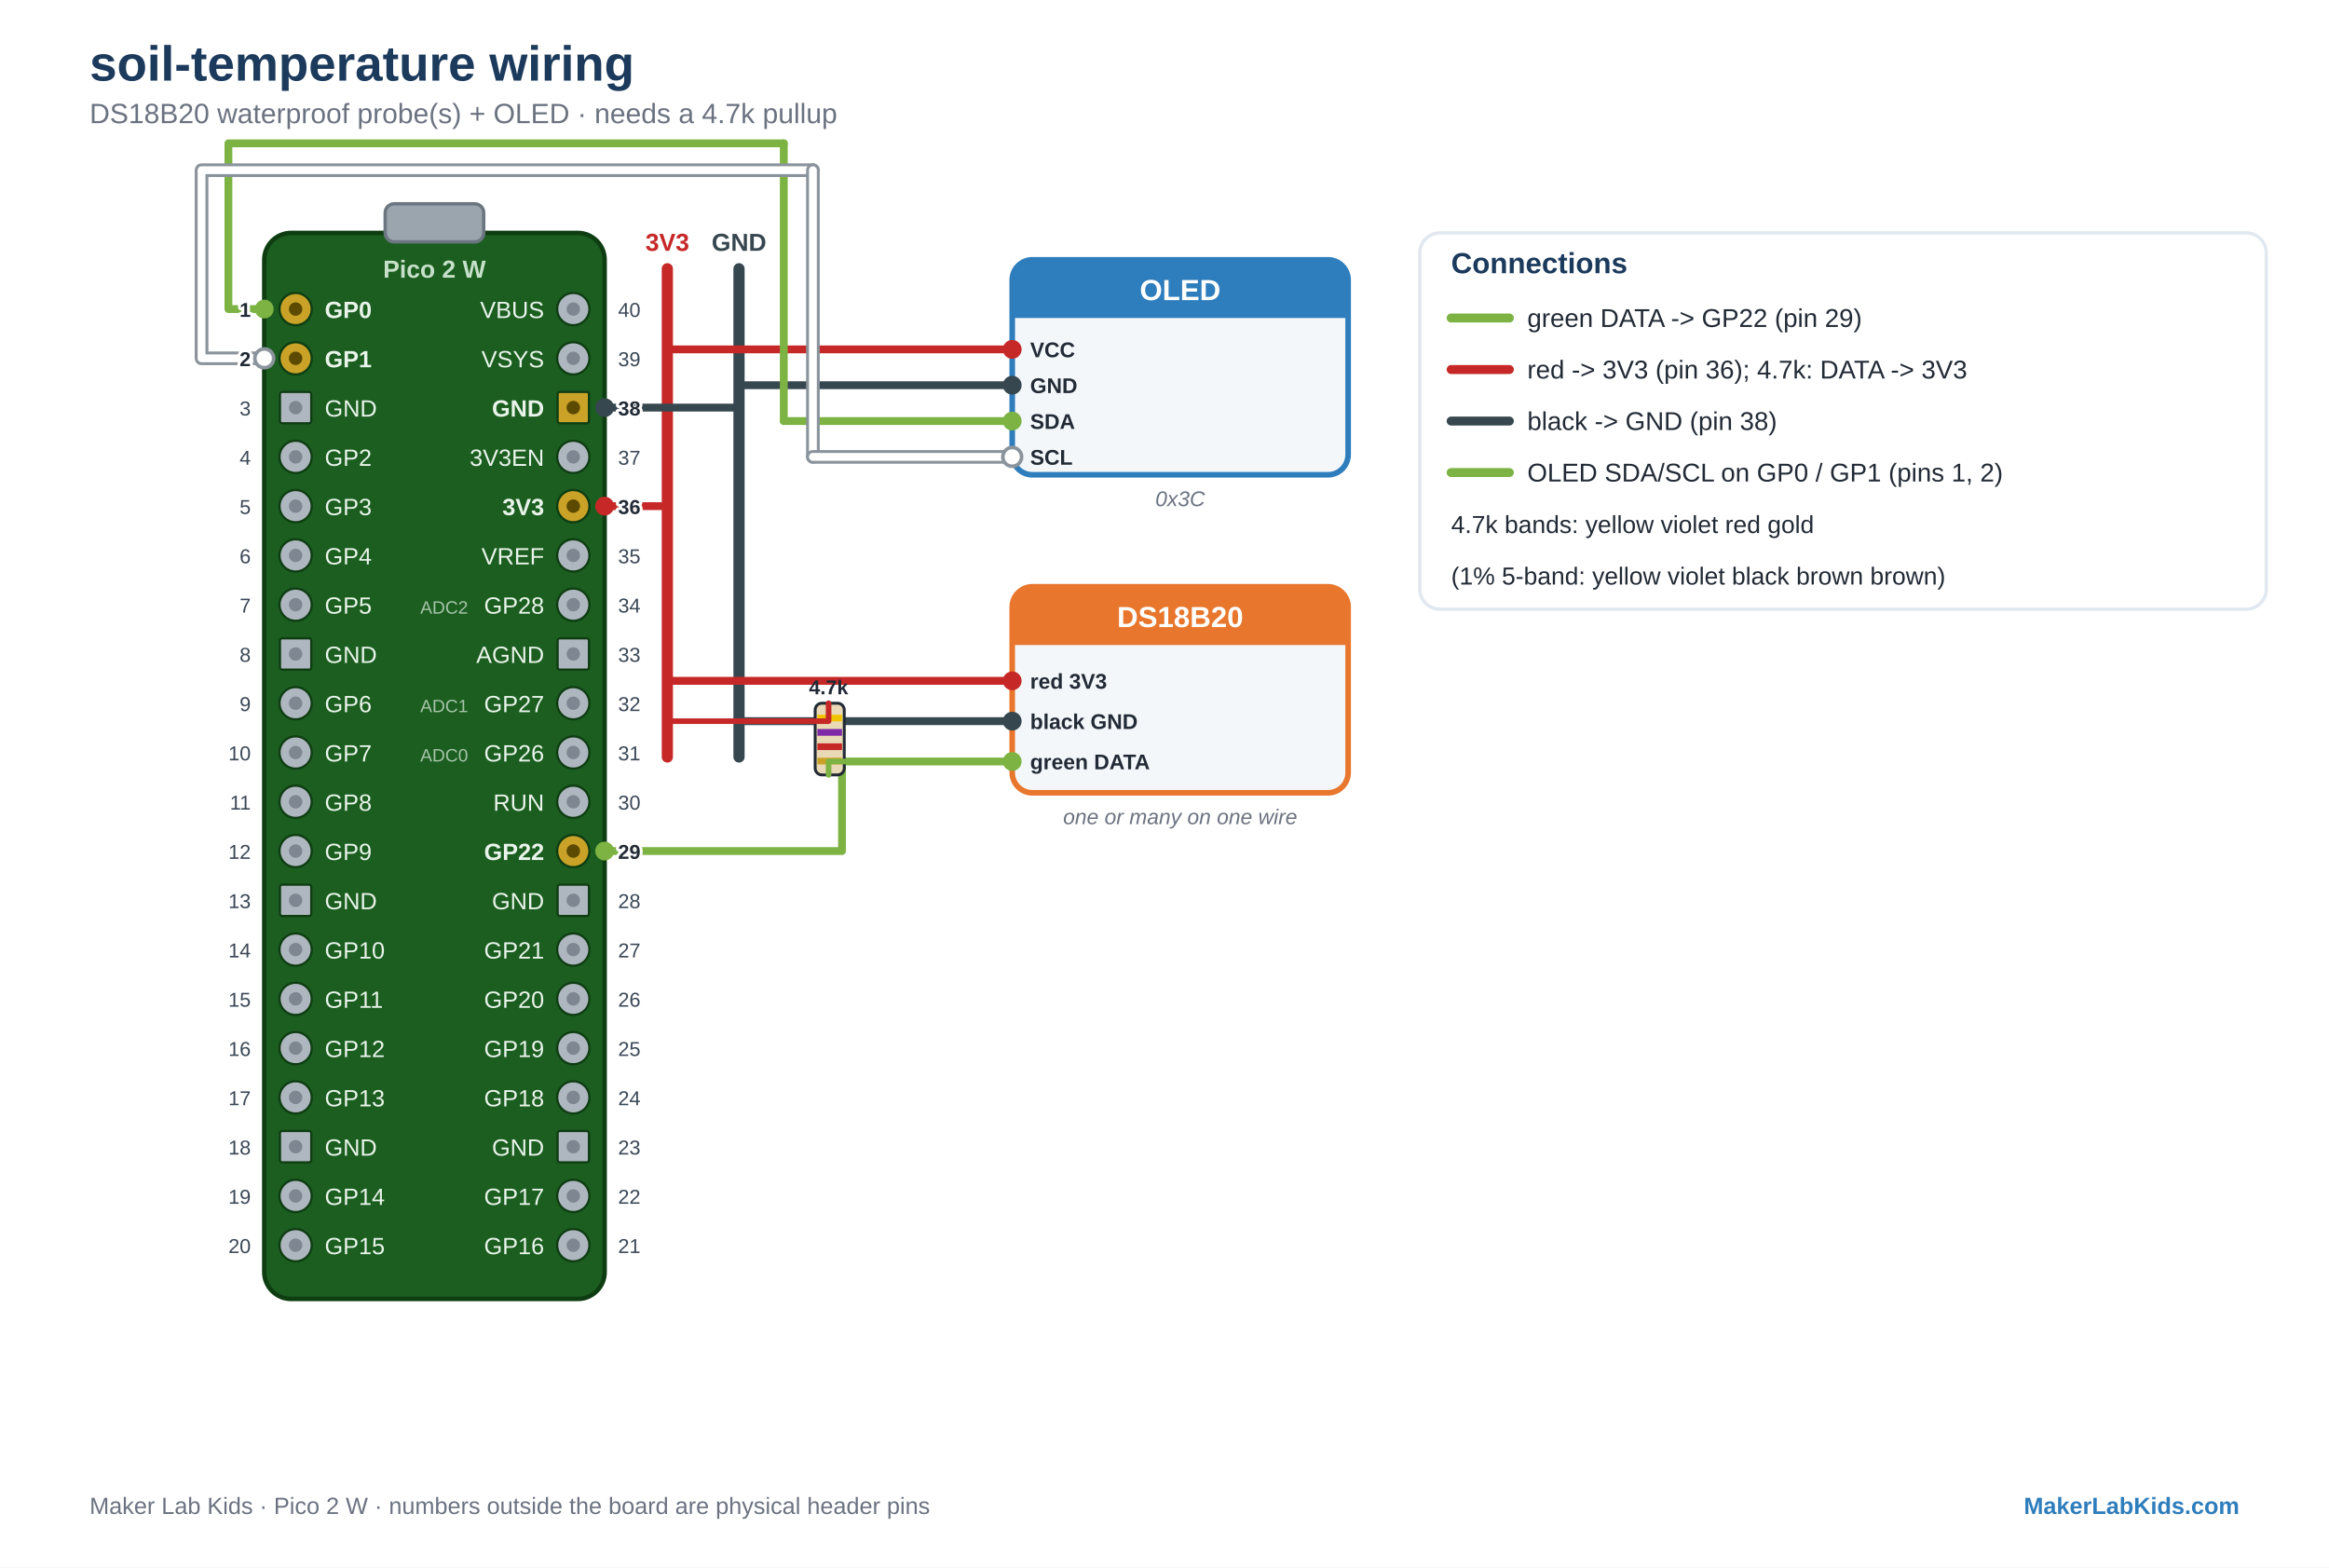
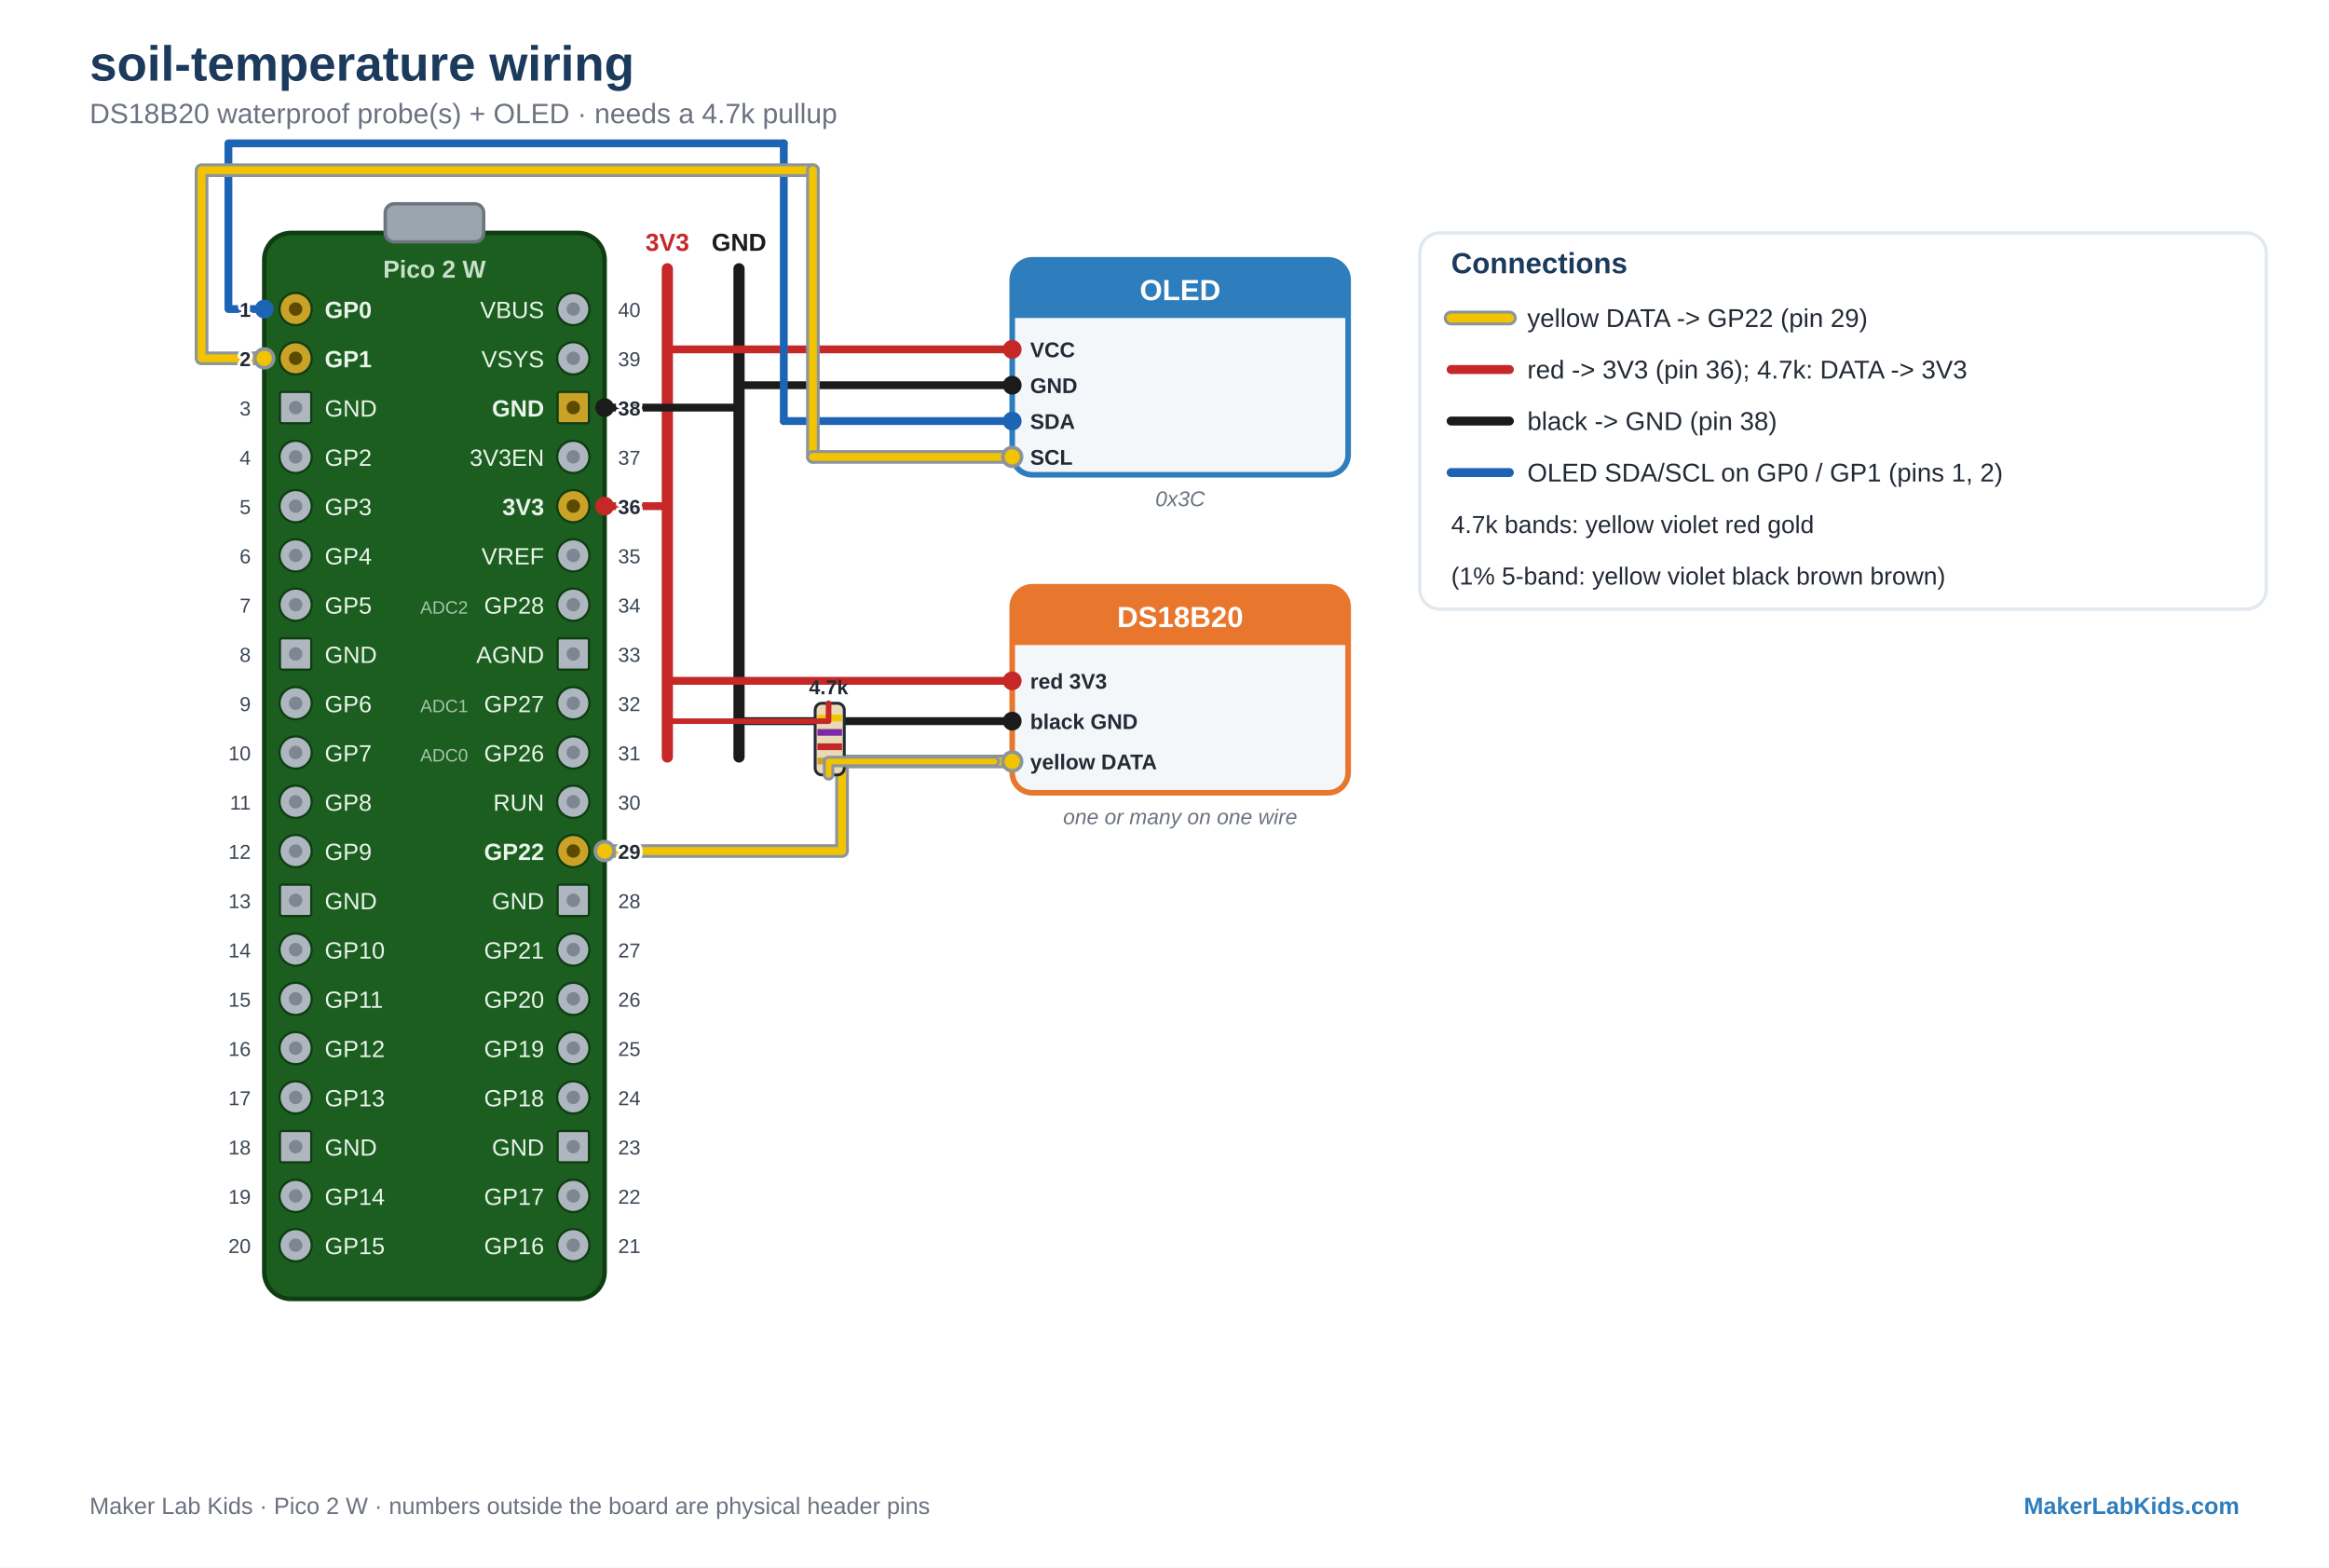
<svg xmlns="http://www.w3.org/2000/svg" viewBox="0 0 1040 700" font-family="Arial, Helvetica, sans-serif">
  <rect width="1040" height="700" fill="#FFFFFF" />
  <text x="40" y="36" font-family="Arial, Helvetica, sans-serif" font-size="22" fill="#1B3A5C" text-anchor="start" font-weight="bold">soil-temperature wiring</text>
  <text x="40" y="55" font-family="Arial, Helvetica, sans-serif" font-size="12.5" fill="#6B7280" text-anchor="start">DS18B20 waterproof probe(s) + OLED  ·  needs a 4.7k pullup</text>
  <rect x="118" y="104" width="152" height="476" rx="12" fill="#1B5E20" stroke="#0E3D12" stroke-width="2" />
  <rect x="172" y="91" width="44" height="17" rx="4" fill="#9AA5AD" stroke="#6B7680" stroke-width="1.5" />
  <text x="194" y="124" font-family="Arial, Helvetica, sans-serif" font-size="11" fill="#C7E0C9" text-anchor="middle" font-weight="bold">Pico 2 W</text>
  <circle cx="132" cy="138" r="7.2" fill="#C9A227" stroke="#0E3D12" stroke-width="1" />
  <circle cx="132" cy="138" r="3" fill="#5C4A00" />
  <text x="145" y="142" font-family="Arial, Helvetica, sans-serif" font-size="10.5" fill="#EAF4EB" text-anchor="start" font-weight="bold">GP0</text>
  <circle cx="132" cy="160" r="7.2" fill="#C9A227" stroke="#0E3D12" stroke-width="1" />
  <circle cx="132" cy="160" r="3" fill="#5C4A00" />
  <text x="145" y="164" font-family="Arial, Helvetica, sans-serif" font-size="10.5" fill="#EAF4EB" text-anchor="start" font-weight="bold">GP1</text>
  <rect x="125" y="175" width="14" height="14" rx="1" fill="#AEB6BF" stroke="#0E3D12" stroke-width="1" />
  <circle cx="132" cy="182" r="3" fill="#7E8791" />
  <text x="145" y="186" font-family="Arial, Helvetica, sans-serif" font-size="10.5" fill="#EAF4EB" text-anchor="start">GND</text>
  <circle cx="132" cy="204" r="7.2" fill="#AEB6BF" stroke="#0E3D12" stroke-width="1" />
  <circle cx="132" cy="204" r="3" fill="#7E8791" />
  <text x="145" y="208" font-family="Arial, Helvetica, sans-serif" font-size="10.5" fill="#EAF4EB" text-anchor="start">GP2</text>
  <circle cx="132" cy="226" r="7.2" fill="#AEB6BF" stroke="#0E3D12" stroke-width="1" />
  <circle cx="132" cy="226" r="3" fill="#7E8791" />
  <text x="145" y="230" font-family="Arial, Helvetica, sans-serif" font-size="10.5" fill="#EAF4EB" text-anchor="start">GP3</text>
  <circle cx="132" cy="248" r="7.2" fill="#AEB6BF" stroke="#0E3D12" stroke-width="1" />
  <circle cx="132" cy="248" r="3" fill="#7E8791" />
  <text x="145" y="252" font-family="Arial, Helvetica, sans-serif" font-size="10.5" fill="#EAF4EB" text-anchor="start">GP4</text>
  <circle cx="132" cy="270" r="7.2" fill="#AEB6BF" stroke="#0E3D12" stroke-width="1" />
  <circle cx="132" cy="270" r="3" fill="#7E8791" />
  <text x="145" y="274" font-family="Arial, Helvetica, sans-serif" font-size="10.5" fill="#EAF4EB" text-anchor="start">GP5</text>
  <rect x="125" y="285" width="14" height="14" rx="1" fill="#AEB6BF" stroke="#0E3D12" stroke-width="1" />
  <circle cx="132" cy="292" r="3" fill="#7E8791" />
  <text x="145" y="296" font-family="Arial, Helvetica, sans-serif" font-size="10.5" fill="#EAF4EB" text-anchor="start">GND</text>
  <circle cx="132" cy="314" r="7.2" fill="#AEB6BF" stroke="#0E3D12" stroke-width="1" />
  <circle cx="132" cy="314" r="3" fill="#7E8791" />
  <text x="145" y="318" font-family="Arial, Helvetica, sans-serif" font-size="10.5" fill="#EAF4EB" text-anchor="start">GP6</text>
  <circle cx="132" cy="336" r="7.2" fill="#AEB6BF" stroke="#0E3D12" stroke-width="1" />
  <circle cx="132" cy="336" r="3" fill="#7E8791" />
  <text x="145" y="340" font-family="Arial, Helvetica, sans-serif" font-size="10.5" fill="#EAF4EB" text-anchor="start">GP7</text>
  <circle cx="132" cy="358" r="7.2" fill="#AEB6BF" stroke="#0E3D12" stroke-width="1" />
  <circle cx="132" cy="358" r="3" fill="#7E8791" />
  <text x="145" y="362" font-family="Arial, Helvetica, sans-serif" font-size="10.5" fill="#EAF4EB" text-anchor="start">GP8</text>
  <circle cx="132" cy="380" r="7.2" fill="#AEB6BF" stroke="#0E3D12" stroke-width="1" />
  <circle cx="132" cy="380" r="3" fill="#7E8791" />
  <text x="145" y="384" font-family="Arial, Helvetica, sans-serif" font-size="10.5" fill="#EAF4EB" text-anchor="start">GP9</text>
  <rect x="125" y="395" width="14" height="14" rx="1" fill="#AEB6BF" stroke="#0E3D12" stroke-width="1" />
  <circle cx="132" cy="402" r="3" fill="#7E8791" />
  <text x="145" y="406" font-family="Arial, Helvetica, sans-serif" font-size="10.5" fill="#EAF4EB" text-anchor="start">GND</text>
  <circle cx="132" cy="424" r="7.2" fill="#AEB6BF" stroke="#0E3D12" stroke-width="1" />
  <circle cx="132" cy="424" r="3" fill="#7E8791" />
  <text x="145" y="428" font-family="Arial, Helvetica, sans-serif" font-size="10.5" fill="#EAF4EB" text-anchor="start">GP10</text>
  <circle cx="132" cy="446" r="7.2" fill="#AEB6BF" stroke="#0E3D12" stroke-width="1" />
  <circle cx="132" cy="446" r="3" fill="#7E8791" />
  <text x="145" y="450" font-family="Arial, Helvetica, sans-serif" font-size="10.5" fill="#EAF4EB" text-anchor="start">GP11</text>
  <circle cx="132" cy="468" r="7.2" fill="#AEB6BF" stroke="#0E3D12" stroke-width="1" />
  <circle cx="132" cy="468" r="3" fill="#7E8791" />
  <text x="145" y="472" font-family="Arial, Helvetica, sans-serif" font-size="10.5" fill="#EAF4EB" text-anchor="start">GP12</text>
  <circle cx="132" cy="490" r="7.2" fill="#AEB6BF" stroke="#0E3D12" stroke-width="1" />
  <circle cx="132" cy="490" r="3" fill="#7E8791" />
  <text x="145" y="494" font-family="Arial, Helvetica, sans-serif" font-size="10.5" fill="#EAF4EB" text-anchor="start">GP13</text>
  <rect x="125" y="505" width="14" height="14" rx="1" fill="#AEB6BF" stroke="#0E3D12" stroke-width="1" />
  <circle cx="132" cy="512" r="3" fill="#7E8791" />
  <text x="145" y="516" font-family="Arial, Helvetica, sans-serif" font-size="10.5" fill="#EAF4EB" text-anchor="start">GND</text>
  <circle cx="132" cy="534" r="7.2" fill="#AEB6BF" stroke="#0E3D12" stroke-width="1" />
  <circle cx="132" cy="534" r="3" fill="#7E8791" />
  <text x="145" y="538" font-family="Arial, Helvetica, sans-serif" font-size="10.5" fill="#EAF4EB" text-anchor="start">GP14</text>
  <circle cx="132" cy="556" r="7.2" fill="#AEB6BF" stroke="#0E3D12" stroke-width="1" />
  <circle cx="132" cy="556" r="3" fill="#7E8791" />
  <text x="145" y="560" font-family="Arial, Helvetica, sans-serif" font-size="10.5" fill="#EAF4EB" text-anchor="start">GP15</text>
  <circle cx="256" cy="556" r="7.2" fill="#AEB6BF" stroke="#0E3D12" stroke-width="1" />
  <circle cx="256" cy="556" r="3" fill="#7E8791" />
  <text x="243" y="560" font-family="Arial, Helvetica, sans-serif" font-size="10.5" fill="#EAF4EB" text-anchor="end">GP16</text>
  <circle cx="256" cy="534" r="7.2" fill="#AEB6BF" stroke="#0E3D12" stroke-width="1" />
  <circle cx="256" cy="534" r="3" fill="#7E8791" />
  <text x="243" y="538" font-family="Arial, Helvetica, sans-serif" font-size="10.5" fill="#EAF4EB" text-anchor="end">GP17</text>
  <rect x="249" y="505" width="14" height="14" rx="1" fill="#AEB6BF" stroke="#0E3D12" stroke-width="1" />
  <circle cx="256" cy="512" r="3" fill="#7E8791" />
  <text x="243" y="516" font-family="Arial, Helvetica, sans-serif" font-size="10.5" fill="#EAF4EB" text-anchor="end">GND</text>
  <circle cx="256" cy="490" r="7.2" fill="#AEB6BF" stroke="#0E3D12" stroke-width="1" />
  <circle cx="256" cy="490" r="3" fill="#7E8791" />
  <text x="243" y="494" font-family="Arial, Helvetica, sans-serif" font-size="10.5" fill="#EAF4EB" text-anchor="end">GP18</text>
  <circle cx="256" cy="468" r="7.2" fill="#AEB6BF" stroke="#0E3D12" stroke-width="1" />
  <circle cx="256" cy="468" r="3" fill="#7E8791" />
  <text x="243" y="472" font-family="Arial, Helvetica, sans-serif" font-size="10.5" fill="#EAF4EB" text-anchor="end">GP19</text>
  <circle cx="256" cy="446" r="7.2" fill="#AEB6BF" stroke="#0E3D12" stroke-width="1" />
  <circle cx="256" cy="446" r="3" fill="#7E8791" />
  <text x="243" y="450" font-family="Arial, Helvetica, sans-serif" font-size="10.5" fill="#EAF4EB" text-anchor="end">GP20</text>
  <circle cx="256" cy="424" r="7.2" fill="#AEB6BF" stroke="#0E3D12" stroke-width="1" />
  <circle cx="256" cy="424" r="3" fill="#7E8791" />
  <text x="243" y="428" font-family="Arial, Helvetica, sans-serif" font-size="10.5" fill="#EAF4EB" text-anchor="end">GP21</text>
  <rect x="249" y="395" width="14" height="14" rx="1" fill="#AEB6BF" stroke="#0E3D12" stroke-width="1" />
  <circle cx="256" cy="402" r="3" fill="#7E8791" />
  <text x="243" y="406" font-family="Arial, Helvetica, sans-serif" font-size="10.5" fill="#EAF4EB" text-anchor="end">GND</text>
  <circle cx="256" cy="380" r="7.2" fill="#C9A227" stroke="#0E3D12" stroke-width="1" />
  <circle cx="256" cy="380" r="3" fill="#5C4A00" />
  <text x="243" y="384" font-family="Arial, Helvetica, sans-serif" font-size="10.5" fill="#EAF4EB" text-anchor="end" font-weight="bold">GP22</text>
  <circle cx="256" cy="358" r="7.2" fill="#AEB6BF" stroke="#0E3D12" stroke-width="1" />
  <circle cx="256" cy="358" r="3" fill="#7E8791" />
  <text x="243" y="362" font-family="Arial, Helvetica, sans-serif" font-size="10.5" fill="#EAF4EB" text-anchor="end">RUN</text>
  <circle cx="256" cy="336" r="7.2" fill="#AEB6BF" stroke="#0E3D12" stroke-width="1" />
  <circle cx="256" cy="336" r="3" fill="#7E8791" />
  <text x="243" y="340" font-family="Arial, Helvetica, sans-serif" font-size="10.5" fill="#EAF4EB" text-anchor="end">GP26</text>
  <text x="209" y="340" font-family="Arial, Helvetica, sans-serif" font-size="8" fill="#A6C4A8" text-anchor="end">ADC0</text>
  <circle cx="256" cy="314" r="7.2" fill="#AEB6BF" stroke="#0E3D12" stroke-width="1" />
  <circle cx="256" cy="314" r="3" fill="#7E8791" />
  <text x="243" y="318" font-family="Arial, Helvetica, sans-serif" font-size="10.5" fill="#EAF4EB" text-anchor="end">GP27</text>
  <text x="209" y="318" font-family="Arial, Helvetica, sans-serif" font-size="8" fill="#A6C4A8" text-anchor="end">ADC1</text>
  <rect x="249" y="285" width="14" height="14" rx="1" fill="#AEB6BF" stroke="#0E3D12" stroke-width="1" />
  <circle cx="256" cy="292" r="3" fill="#7E8791" />
  <text x="243" y="296" font-family="Arial, Helvetica, sans-serif" font-size="10.5" fill="#EAF4EB" text-anchor="end">AGND</text>
  <circle cx="256" cy="270" r="7.2" fill="#AEB6BF" stroke="#0E3D12" stroke-width="1" />
  <circle cx="256" cy="270" r="3" fill="#7E8791" />
  <text x="243" y="274" font-family="Arial, Helvetica, sans-serif" font-size="10.5" fill="#EAF4EB" text-anchor="end">GP28</text>
  <text x="209" y="274" font-family="Arial, Helvetica, sans-serif" font-size="8" fill="#A6C4A8" text-anchor="end">ADC2</text>
  <circle cx="256" cy="248" r="7.2" fill="#AEB6BF" stroke="#0E3D12" stroke-width="1" />
  <circle cx="256" cy="248" r="3" fill="#7E8791" />
  <text x="243" y="252" font-family="Arial, Helvetica, sans-serif" font-size="10.5" fill="#EAF4EB" text-anchor="end">VREF</text>
  <circle cx="256" cy="226" r="7.2" fill="#C9A227" stroke="#0E3D12" stroke-width="1" />
  <circle cx="256" cy="226" r="3" fill="#5C4A00" />
  <text x="243" y="230" font-family="Arial, Helvetica, sans-serif" font-size="10.5" fill="#EAF4EB" text-anchor="end" font-weight="bold">3V3</text>
  <circle cx="256" cy="204" r="7.2" fill="#AEB6BF" stroke="#0E3D12" stroke-width="1" />
  <circle cx="256" cy="204" r="3" fill="#7E8791" />
  <text x="243" y="208" font-family="Arial, Helvetica, sans-serif" font-size="10.5" fill="#EAF4EB" text-anchor="end">3V3EN</text>
  <rect x="249" y="175" width="14" height="14" rx="1" fill="#C9A227" stroke="#0E3D12" stroke-width="1" />
  <circle cx="256" cy="182" r="3" fill="#5C4A00" />
  <text x="243" y="186" font-family="Arial, Helvetica, sans-serif" font-size="10.5" fill="#EAF4EB" text-anchor="end" font-weight="bold">GND</text>
  <circle cx="256" cy="160" r="7.2" fill="#AEB6BF" stroke="#0E3D12" stroke-width="1" />
  <circle cx="256" cy="160" r="3" fill="#7E8791" />
  <text x="243" y="164" font-family="Arial, Helvetica, sans-serif" font-size="10.5" fill="#EAF4EB" text-anchor="end">VSYS</text>
  <circle cx="256" cy="138" r="7.2" fill="#AEB6BF" stroke="#0E3D12" stroke-width="1" />
  <circle cx="256" cy="138" r="3" fill="#7E8791" />
  <text x="243" y="142" font-family="Arial, Helvetica, sans-serif" font-size="10.5" fill="#EAF4EB" text-anchor="end">VBUS</text>
  <path d="M298 120 L298 338" fill="none" stroke="#C62828" stroke-width="5" stroke-linejoin="round" stroke-linecap="round" />
-   <path d="M330 120 L330 338" fill="none" stroke="#37474F" stroke-width="5" stroke-linejoin="round" stroke-linecap="round" />
+   <path d="M330 120 L330 338" fill="none" stroke="#1B1B1B" stroke-width="5" stroke-linejoin="round" stroke-linecap="round" />
  <text x="298" y="112" font-family="Arial, Helvetica, sans-serif" font-size="11" fill="#C62828" text-anchor="middle" font-weight="bold">3V3</text>
-   <text x="330" y="112" font-family="Arial, Helvetica, sans-serif" font-size="11" fill="#37474F" text-anchor="middle" font-weight="bold">GND</text>
+   <text x="330" y="112" font-family="Arial, Helvetica, sans-serif" font-size="11" fill="#1B1B1B" text-anchor="middle" font-weight="bold">GND</text>
  <path d="M270 226 L298 226" fill="none" stroke="#C62828" stroke-width="3.5" stroke-linejoin="round" stroke-linecap="round" />
  <circle cx="270" cy="226" r="4.2" fill="#C62828" />
-   <path d="M270 182 L330 182" fill="none" stroke="#37474F" stroke-width="3.5" stroke-linejoin="round" stroke-linecap="round" />
-   <circle cx="270" cy="182" r="4.2" fill="#37474F" />
+   <path d="M270 182 L330 182" fill="none" stroke="#1B1B1B" stroke-width="3.5" stroke-linejoin="round" stroke-linecap="round" />
+   <circle cx="270" cy="182" r="4.2" fill="#1B1B1B" />
  <rect x="452" y="116" width="150" height="96" rx="9" fill="#F4F7FA" stroke="#2E7DBC" stroke-width="2.5" />
  <path d="M452 125 q0 -9 9 -9 h132 q9 0 9 9 v17 h-150 z" fill="#2E7DBC" />
  <text x="527" y="134" font-family="Arial, Helvetica, sans-serif" font-size="13" fill="#FFFFFF" text-anchor="middle" font-weight="bold">OLED</text>
  <text x="527" y="226" font-family="Arial, Helvetica, sans-serif" font-size="9.5" fill="#6B7280" text-anchor="middle" font-style="italic">0x3C</text>
  <text x="460" y="159.5" font-family="Arial, Helvetica, sans-serif" font-size="9.5" fill="#222A35" text-anchor="start" font-weight="bold">VCC</text>
  <text x="460" y="175.5" font-family="Arial, Helvetica, sans-serif" font-size="9.5" fill="#222A35" text-anchor="start" font-weight="bold">GND</text>
  <text x="460" y="191.5" font-family="Arial, Helvetica, sans-serif" font-size="9.5" fill="#222A35" text-anchor="start" font-weight="bold">SDA</text>
  <text x="460" y="207.5" font-family="Arial, Helvetica, sans-serif" font-size="9.5" fill="#222A35" text-anchor="start" font-weight="bold">SCL</text>
  <rect x="452" y="262" width="150" height="92" rx="9" fill="#F4F7FA" stroke="#E8762C" stroke-width="2.5" />
  <path d="M452 271 q0 -9 9 -9 h132 q9 0 9 9 v17 h-150 z" fill="#E8762C" />
  <text x="527" y="280" font-family="Arial, Helvetica, sans-serif" font-size="13" fill="#FFFFFF" text-anchor="middle" font-weight="bold">DS18B20</text>
  <text x="527" y="368" font-family="Arial, Helvetica, sans-serif" font-size="9.5" fill="#6B7280" text-anchor="middle" font-style="italic">one or many on one wire</text>
  <text x="460" y="307.5" font-family="Arial, Helvetica, sans-serif" font-size="9.5" fill="#222A35" text-anchor="start" font-weight="bold">red 3V3</text>
  <text x="460" y="325.5" font-family="Arial, Helvetica, sans-serif" font-size="9.5" fill="#222A35" text-anchor="start" font-weight="bold">black GND</text>
-   <text x="460" y="343.5" font-family="Arial, Helvetica, sans-serif" font-size="9.5" fill="#222A35" text-anchor="start" font-weight="bold">green DATA</text>
+   <text x="460" y="343.5" font-family="Arial, Helvetica, sans-serif" font-size="9.5" fill="#222A35" text-anchor="start" font-weight="bold">yellow DATA</text>
  <path d="M298 156 L452 156" fill="none" stroke="#C62828" stroke-width="3.5" stroke-linejoin="round" stroke-linecap="round" />
  <circle cx="452" cy="156" r="4.2" fill="#C62828" />
-   <path d="M330 172 L452 172" fill="none" stroke="#37474F" stroke-width="3.5" stroke-linejoin="round" stroke-linecap="round" />
-   <circle cx="452" cy="172" r="4.2" fill="#37474F" />
-   <path d="M118 138 L102 138 L102 64 L350 64" fill="none" stroke="#7CB342" stroke-width="3.5" stroke-linejoin="round" stroke-linecap="round" />
-   <circle cx="118" cy="138" r="4.2" fill="#7CB342" />
-   <path d="M350 64 L350 188" fill="none" stroke="#7CB342" stroke-width="3.5" stroke-linejoin="round" stroke-linecap="round" />
-   <path d="M350 188 L452 188" fill="none" stroke="#7CB342" stroke-width="3.5" stroke-linejoin="round" stroke-linecap="round" />
-   <circle cx="452" cy="188" r="4.2" fill="#7CB342" />
+   <path d="M330 172 L452 172" fill="none" stroke="#1B1B1B" stroke-width="3.5" stroke-linejoin="round" stroke-linecap="round" />
+   <circle cx="452" cy="172" r="4.2" fill="#1B1B1B" />
+   <path d="M118 138 L102 138 L102 64 L350 64" fill="none" stroke="#1E64B4" stroke-width="3.5" stroke-linejoin="round" stroke-linecap="round" />
+   <circle cx="118" cy="138" r="4.2" fill="#1E64B4" />
+   <path d="M350 64 L350 188" fill="none" stroke="#1E64B4" stroke-width="3.5" stroke-linejoin="round" stroke-linecap="round" />
+   <path d="M350 188 L452 188" fill="none" stroke="#1E64B4" stroke-width="3.5" stroke-linejoin="round" stroke-linecap="round" />
+   <circle cx="452" cy="188" r="4.2" fill="#1E64B4" />
  <path d="M118 160 L90 160 L90 76 L363 76" fill="none" stroke="#8B949C" stroke-width="6.1" stroke-linejoin="round" stroke-linecap="round" />
-   <path d="M118 160 L90 160 L90 76 L363 76" fill="none" stroke="#FFFFFF" stroke-width="3.5" stroke-linejoin="round" stroke-linecap="round" />
-   <circle cx="118" cy="160" r="4.2" fill="#FFFFFF" stroke="#8B949C" stroke-width="1.6" />
+   <path d="M118 160 L90 160 L90 76 L363 76" fill="none" stroke="#F2C400" stroke-width="3.5" stroke-linejoin="round" stroke-linecap="round" />
+   <circle cx="118" cy="160" r="4.2" fill="#F2C400" stroke="#8B949C" stroke-width="1.6" />
  <path d="M363 76 L363 204" fill="none" stroke="#8B949C" stroke-width="6.1" stroke-linejoin="round" stroke-linecap="round" />
-   <path d="M363 76 L363 204" fill="none" stroke="#FFFFFF" stroke-width="3.5" stroke-linejoin="round" stroke-linecap="round" />
+   <path d="M363 76 L363 204" fill="none" stroke="#F2C400" stroke-width="3.5" stroke-linejoin="round" stroke-linecap="round" />
  <path d="M363 204 L452 204" fill="none" stroke="#8B949C" stroke-width="6.1" stroke-linejoin="round" stroke-linecap="round" />
-   <path d="M363 204 L452 204" fill="none" stroke="#FFFFFF" stroke-width="3.5" stroke-linejoin="round" stroke-linecap="round" />
-   <circle cx="452" cy="204" r="4.2" fill="#FFFFFF" stroke="#8B949C" stroke-width="1.6" />
+   <path d="M363 204 L452 204" fill="none" stroke="#F2C400" stroke-width="3.5" stroke-linejoin="round" stroke-linecap="round" />
+   <circle cx="452" cy="204" r="4.2" fill="#F2C400" stroke="#8B949C" stroke-width="1.6" />
  <path d="M298 304 L452 304" fill="none" stroke="#C62828" stroke-width="3.5" stroke-linejoin="round" stroke-linecap="round" />
  <circle cx="452" cy="304" r="4.2" fill="#C62828" />
-   <path d="M330 322 L452 322" fill="none" stroke="#37474F" stroke-width="3.5" stroke-linejoin="round" stroke-linecap="round" />
-   <circle cx="452" cy="322" r="4.2" fill="#37474F" />
-   <path d="M270 380 L376 380 L376 340 L452 340" fill="none" stroke="#7CB342" stroke-width="3.5" stroke-linejoin="round" stroke-linecap="round" />
-   <circle cx="270" cy="380" r="4.2" fill="#7CB342" />
-   <circle cx="452" cy="340" r="4.2" fill="#7CB342" />
+   <path d="M330 322 L452 322" fill="none" stroke="#1B1B1B" stroke-width="3.5" stroke-linejoin="round" stroke-linecap="round" />
+   <circle cx="452" cy="322" r="4.2" fill="#1B1B1B" />
+   <path d="M270 380 L376 380 L376 340 L452 340" fill="none" stroke="#8B949C" stroke-width="6.1" stroke-linejoin="round" stroke-linecap="round" />
+   <path d="M270 380 L376 380 L376 340 L452 340" fill="none" stroke="#F2C400" stroke-width="3.5" stroke-linejoin="round" stroke-linecap="round" />
+   <circle cx="270" cy="380" r="4.2" fill="#F2C400" stroke="#8B949C" stroke-width="1.6" />
+   <circle cx="452" cy="340" r="4.2" fill="#F2C400" stroke="#8B949C" stroke-width="1.6" />
  <rect x="364" y="314" width="13" height="32" rx="3" fill="#E9D9B6" stroke="#222A35" stroke-width="1.3" />
  <rect x="365" y="319.12" width="11" height="3" fill="#F2C400" />
  <rect x="365" y="325.52" width="11" height="3" fill="#7E2AA8" />
  <rect x="365" y="331.92" width="11" height="3" fill="#C62828" />
  <rect x="365" y="338.32" width="11" height="3" fill="#C9A227" />
  <text x="370" y="310" font-family="Arial, Helvetica, sans-serif" font-size="9" fill="#222A35" text-anchor="middle" font-weight="bold">4.7k</text>
  <path d="M298 322 L370 322 L370 314" fill="none" stroke="#C62828" stroke-width="2.5" stroke-linejoin="round" stroke-linecap="round" />
-   <path d="M370 346 L370 340 L444 340" fill="none" stroke="#7CB342" stroke-width="2.5" stroke-linejoin="round" stroke-linecap="round" />
+   <path d="M370 346 L370 340 L444 340" fill="none" stroke="#8B949C" stroke-width="5.1" stroke-linejoin="round" stroke-linecap="round" />
+   <path d="M370 346 L370 340 L444 340" fill="none" stroke="#F2C400" stroke-width="2.5" stroke-linejoin="round" stroke-linecap="round" />
  <text x="112" y="141.5" font-family="Arial, Helvetica, sans-serif" font-size="9" fill="#222A35" text-anchor="end" font-weight="bold" stroke="#FFFFFF" stroke-width="2.6" paint-order="stroke" stroke-linejoin="round">1</text>
  <text x="112" y="163.5" font-family="Arial, Helvetica, sans-serif" font-size="9" fill="#222A35" text-anchor="end" font-weight="bold" stroke="#FFFFFF" stroke-width="2.6" paint-order="stroke" stroke-linejoin="round">2</text>
  <text x="112" y="185.5" font-family="Arial, Helvetica, sans-serif" font-size="9" fill="#3B4756" text-anchor="end" stroke="#FFFFFF" stroke-width="2.6" paint-order="stroke" stroke-linejoin="round">3</text>
  <text x="112" y="207.5" font-family="Arial, Helvetica, sans-serif" font-size="9" fill="#3B4756" text-anchor="end" stroke="#FFFFFF" stroke-width="2.6" paint-order="stroke" stroke-linejoin="round">4</text>
  <text x="112" y="229.5" font-family="Arial, Helvetica, sans-serif" font-size="9" fill="#3B4756" text-anchor="end" stroke="#FFFFFF" stroke-width="2.6" paint-order="stroke" stroke-linejoin="round">5</text>
  <text x="112" y="251.5" font-family="Arial, Helvetica, sans-serif" font-size="9" fill="#3B4756" text-anchor="end" stroke="#FFFFFF" stroke-width="2.6" paint-order="stroke" stroke-linejoin="round">6</text>
  <text x="112" y="273.5" font-family="Arial, Helvetica, sans-serif" font-size="9" fill="#3B4756" text-anchor="end" stroke="#FFFFFF" stroke-width="2.6" paint-order="stroke" stroke-linejoin="round">7</text>
  <text x="112" y="295.5" font-family="Arial, Helvetica, sans-serif" font-size="9" fill="#3B4756" text-anchor="end" stroke="#FFFFFF" stroke-width="2.6" paint-order="stroke" stroke-linejoin="round">8</text>
  <text x="112" y="317.5" font-family="Arial, Helvetica, sans-serif" font-size="9" fill="#3B4756" text-anchor="end" stroke="#FFFFFF" stroke-width="2.6" paint-order="stroke" stroke-linejoin="round">9</text>
  <text x="112" y="339.5" font-family="Arial, Helvetica, sans-serif" font-size="9" fill="#3B4756" text-anchor="end" stroke="#FFFFFF" stroke-width="2.6" paint-order="stroke" stroke-linejoin="round">10</text>
  <text x="112" y="361.5" font-family="Arial, Helvetica, sans-serif" font-size="9" fill="#3B4756" text-anchor="end" stroke="#FFFFFF" stroke-width="2.6" paint-order="stroke" stroke-linejoin="round">11</text>
  <text x="112" y="383.5" font-family="Arial, Helvetica, sans-serif" font-size="9" fill="#3B4756" text-anchor="end" stroke="#FFFFFF" stroke-width="2.6" paint-order="stroke" stroke-linejoin="round">12</text>
  <text x="112" y="405.5" font-family="Arial, Helvetica, sans-serif" font-size="9" fill="#3B4756" text-anchor="end" stroke="#FFFFFF" stroke-width="2.6" paint-order="stroke" stroke-linejoin="round">13</text>
  <text x="112" y="427.5" font-family="Arial, Helvetica, sans-serif" font-size="9" fill="#3B4756" text-anchor="end" stroke="#FFFFFF" stroke-width="2.6" paint-order="stroke" stroke-linejoin="round">14</text>
  <text x="112" y="449.5" font-family="Arial, Helvetica, sans-serif" font-size="9" fill="#3B4756" text-anchor="end" stroke="#FFFFFF" stroke-width="2.6" paint-order="stroke" stroke-linejoin="round">15</text>
  <text x="112" y="471.5" font-family="Arial, Helvetica, sans-serif" font-size="9" fill="#3B4756" text-anchor="end" stroke="#FFFFFF" stroke-width="2.6" paint-order="stroke" stroke-linejoin="round">16</text>
  <text x="112" y="493.5" font-family="Arial, Helvetica, sans-serif" font-size="9" fill="#3B4756" text-anchor="end" stroke="#FFFFFF" stroke-width="2.6" paint-order="stroke" stroke-linejoin="round">17</text>
  <text x="112" y="515.5" font-family="Arial, Helvetica, sans-serif" font-size="9" fill="#3B4756" text-anchor="end" stroke="#FFFFFF" stroke-width="2.6" paint-order="stroke" stroke-linejoin="round">18</text>
  <text x="112" y="537.5" font-family="Arial, Helvetica, sans-serif" font-size="9" fill="#3B4756" text-anchor="end" stroke="#FFFFFF" stroke-width="2.6" paint-order="stroke" stroke-linejoin="round">19</text>
  <text x="112" y="559.5" font-family="Arial, Helvetica, sans-serif" font-size="9" fill="#3B4756" text-anchor="end" stroke="#FFFFFF" stroke-width="2.6" paint-order="stroke" stroke-linejoin="round">20</text>
  <text x="276" y="559.5" font-family="Arial, Helvetica, sans-serif" font-size="9" fill="#3B4756" text-anchor="start" stroke="#FFFFFF" stroke-width="2.6" paint-order="stroke" stroke-linejoin="round">21</text>
  <text x="276" y="537.5" font-family="Arial, Helvetica, sans-serif" font-size="9" fill="#3B4756" text-anchor="start" stroke="#FFFFFF" stroke-width="2.6" paint-order="stroke" stroke-linejoin="round">22</text>
  <text x="276" y="515.5" font-family="Arial, Helvetica, sans-serif" font-size="9" fill="#3B4756" text-anchor="start" stroke="#FFFFFF" stroke-width="2.6" paint-order="stroke" stroke-linejoin="round">23</text>
  <text x="276" y="493.5" font-family="Arial, Helvetica, sans-serif" font-size="9" fill="#3B4756" text-anchor="start" stroke="#FFFFFF" stroke-width="2.6" paint-order="stroke" stroke-linejoin="round">24</text>
  <text x="276" y="471.5" font-family="Arial, Helvetica, sans-serif" font-size="9" fill="#3B4756" text-anchor="start" stroke="#FFFFFF" stroke-width="2.6" paint-order="stroke" stroke-linejoin="round">25</text>
  <text x="276" y="449.5" font-family="Arial, Helvetica, sans-serif" font-size="9" fill="#3B4756" text-anchor="start" stroke="#FFFFFF" stroke-width="2.6" paint-order="stroke" stroke-linejoin="round">26</text>
  <text x="276" y="427.5" font-family="Arial, Helvetica, sans-serif" font-size="9" fill="#3B4756" text-anchor="start" stroke="#FFFFFF" stroke-width="2.6" paint-order="stroke" stroke-linejoin="round">27</text>
  <text x="276" y="405.5" font-family="Arial, Helvetica, sans-serif" font-size="9" fill="#3B4756" text-anchor="start" stroke="#FFFFFF" stroke-width="2.6" paint-order="stroke" stroke-linejoin="round">28</text>
  <text x="276" y="383.5" font-family="Arial, Helvetica, sans-serif" font-size="9" fill="#222A35" text-anchor="start" font-weight="bold" stroke="#FFFFFF" stroke-width="2.6" paint-order="stroke" stroke-linejoin="round">29</text>
  <text x="276" y="361.5" font-family="Arial, Helvetica, sans-serif" font-size="9" fill="#3B4756" text-anchor="start" stroke="#FFFFFF" stroke-width="2.6" paint-order="stroke" stroke-linejoin="round">30</text>
  <text x="276" y="339.5" font-family="Arial, Helvetica, sans-serif" font-size="9" fill="#3B4756" text-anchor="start" stroke="#FFFFFF" stroke-width="2.6" paint-order="stroke" stroke-linejoin="round">31</text>
  <text x="276" y="317.5" font-family="Arial, Helvetica, sans-serif" font-size="9" fill="#3B4756" text-anchor="start" stroke="#FFFFFF" stroke-width="2.6" paint-order="stroke" stroke-linejoin="round">32</text>
  <text x="276" y="295.5" font-family="Arial, Helvetica, sans-serif" font-size="9" fill="#3B4756" text-anchor="start" stroke="#FFFFFF" stroke-width="2.6" paint-order="stroke" stroke-linejoin="round">33</text>
  <text x="276" y="273.5" font-family="Arial, Helvetica, sans-serif" font-size="9" fill="#3B4756" text-anchor="start" stroke="#FFFFFF" stroke-width="2.6" paint-order="stroke" stroke-linejoin="round">34</text>
  <text x="276" y="251.5" font-family="Arial, Helvetica, sans-serif" font-size="9" fill="#3B4756" text-anchor="start" stroke="#FFFFFF" stroke-width="2.6" paint-order="stroke" stroke-linejoin="round">35</text>
  <text x="276" y="229.5" font-family="Arial, Helvetica, sans-serif" font-size="9" fill="#222A35" text-anchor="start" font-weight="bold" stroke="#FFFFFF" stroke-width="2.6" paint-order="stroke" stroke-linejoin="round">36</text>
  <text x="276" y="207.5" font-family="Arial, Helvetica, sans-serif" font-size="9" fill="#3B4756" text-anchor="start" stroke="#FFFFFF" stroke-width="2.6" paint-order="stroke" stroke-linejoin="round">37</text>
  <text x="276" y="185.5" font-family="Arial, Helvetica, sans-serif" font-size="9" fill="#222A35" text-anchor="start" font-weight="bold" stroke="#FFFFFF" stroke-width="2.6" paint-order="stroke" stroke-linejoin="round">38</text>
  <text x="276" y="163.5" font-family="Arial, Helvetica, sans-serif" font-size="9" fill="#3B4756" text-anchor="start" stroke="#FFFFFF" stroke-width="2.6" paint-order="stroke" stroke-linejoin="round">39</text>
  <text x="276" y="141.5" font-family="Arial, Helvetica, sans-serif" font-size="9" fill="#3B4756" text-anchor="start" stroke="#FFFFFF" stroke-width="2.6" paint-order="stroke" stroke-linejoin="round">40</text>
  <rect x="634" y="104" width="378" height="168" rx="9" fill="#FFFFFF" stroke="#E1E8EF" stroke-width="1.5" />
  <text x="648" y="122" font-family="Arial, Helvetica, sans-serif" font-size="13" fill="#1B3A5C" text-anchor="start" font-weight="bold">Connections</text>
-   <line x1="648" y1="142" x2="674" y2="142" stroke="#7CB342" stroke-width="4" stroke-linecap="round" />
-   <text x="682" y="146" font-family="Arial, Helvetica, sans-serif" font-size="11.5" fill="#222A35" text-anchor="start">green DATA -&gt; GP22 (pin 29)</text>
+   <line x1="648" y1="142" x2="674" y2="142" stroke="#8B949C" stroke-width="6.6" stroke-linecap="round" />
+   <line x1="648" y1="142" x2="674" y2="142" stroke="#F2C400" stroke-width="4" stroke-linecap="round" />
+   <text x="682" y="146" font-family="Arial, Helvetica, sans-serif" font-size="11.5" fill="#222A35" text-anchor="start">yellow DATA -&gt; GP22 (pin 29)</text>
  <line x1="648" y1="165" x2="674" y2="165" stroke="#C62828" stroke-width="4" stroke-linecap="round" />
  <text x="682" y="169" font-family="Arial, Helvetica, sans-serif" font-size="11.5" fill="#222A35" text-anchor="start">red -&gt; 3V3 (pin 36);  4.7k: DATA -&gt; 3V3</text>
-   <line x1="648" y1="188" x2="674" y2="188" stroke="#37474F" stroke-width="4" stroke-linecap="round" />
+   <line x1="648" y1="188" x2="674" y2="188" stroke="#1B1B1B" stroke-width="4" stroke-linecap="round" />
  <text x="682" y="192" font-family="Arial, Helvetica, sans-serif" font-size="11.5" fill="#222A35" text-anchor="start">black -&gt; GND (pin 38)</text>
-   <line x1="648" y1="211" x2="674" y2="211" stroke="#7CB342" stroke-width="4" stroke-linecap="round" />
+   <line x1="648" y1="211" x2="674" y2="211" stroke="#1E64B4" stroke-width="4" stroke-linecap="round" />
  <text x="682" y="215" font-family="Arial, Helvetica, sans-serif" font-size="11.5" fill="#222A35" text-anchor="start">OLED SDA/SCL on GP0 / GP1 (pins 1, 2)</text>
  <text x="648" y="238" font-family="Arial, Helvetica, sans-serif" font-size="11" fill="#222A35" text-anchor="start">4.7k bands: yellow violet red gold</text>
  <text x="648" y="261" font-family="Arial, Helvetica, sans-serif" font-size="11" fill="#222A35" text-anchor="start">  (1% 5-band: yellow violet black brown brown)</text>
  <text x="40" y="676" font-family="Arial, Helvetica, sans-serif" font-size="10.5" fill="#6B7280" text-anchor="start">Maker Lab Kids  ·  Pico 2 W  ·  numbers outside the board are physical header pins</text>
  <text x="1000" y="676" font-family="Arial, Helvetica, sans-serif" font-size="10.5" fill="#2E7DBC" text-anchor="end" font-weight="bold">MakerLabKids.com</text>
</svg>
